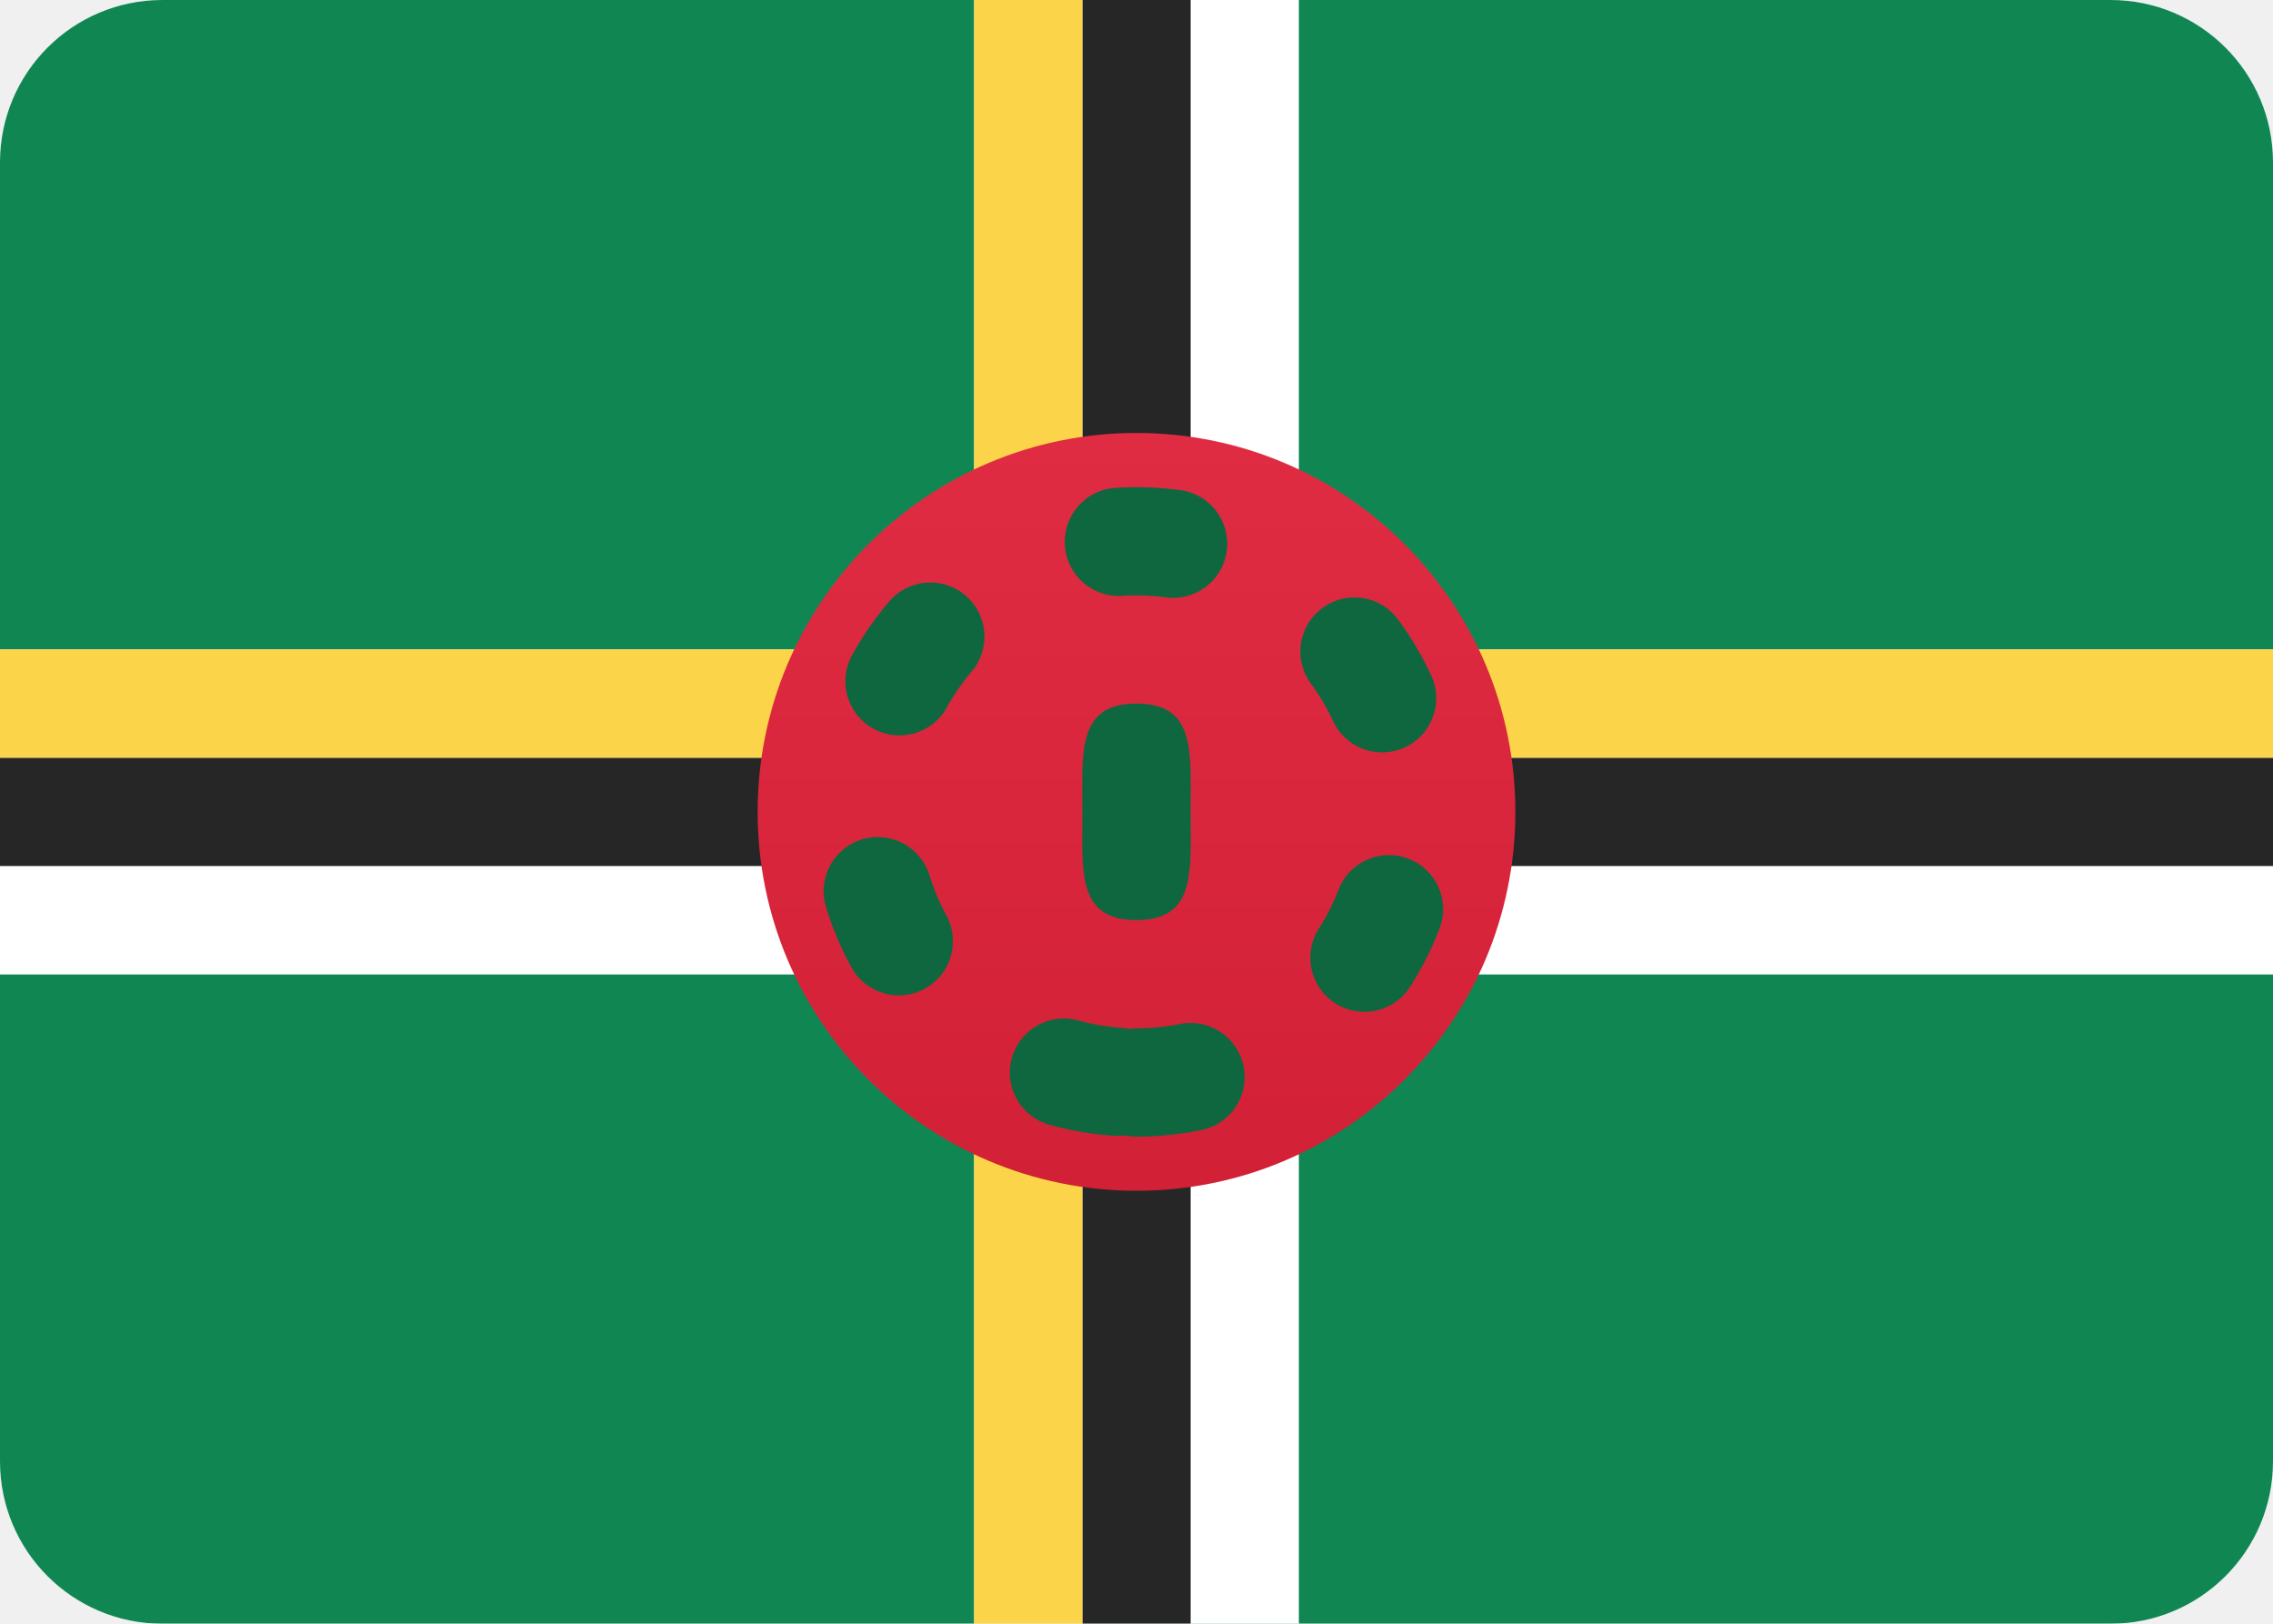
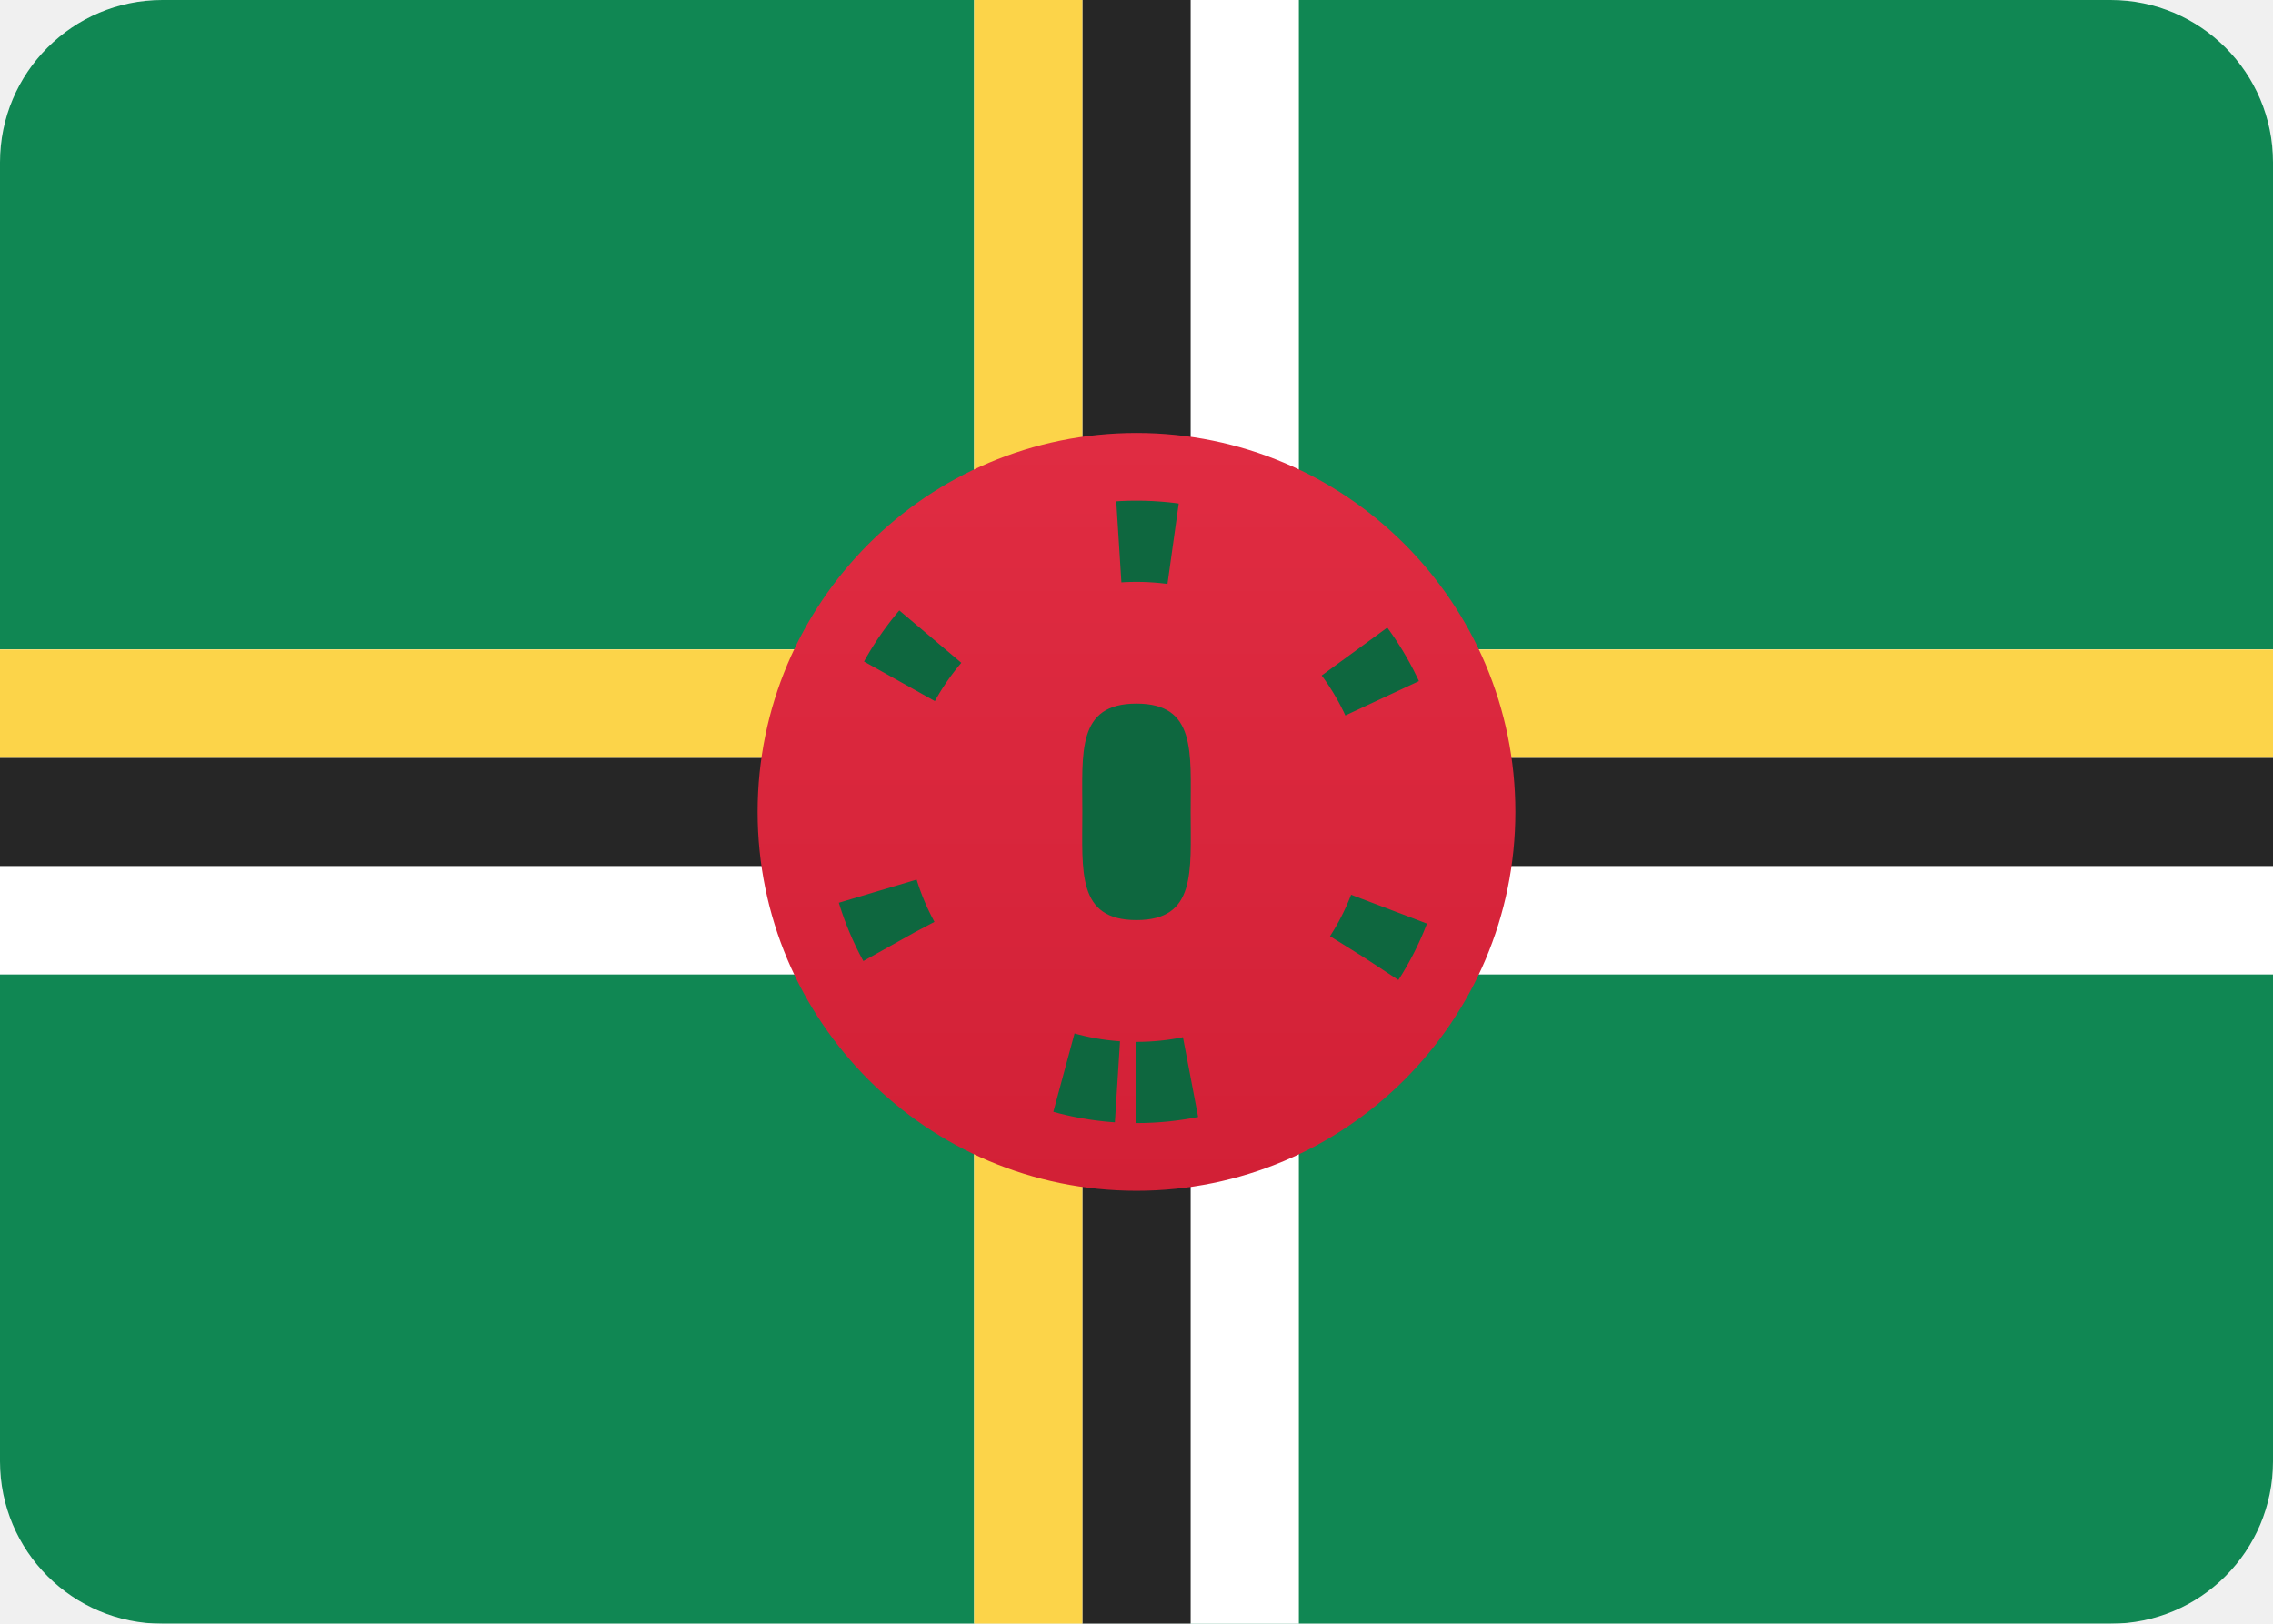
<svg xmlns="http://www.w3.org/2000/svg" width="28" height="20" viewBox="0 0 28 20" fill="none">
  <rect width="28" height="20" rx="2" fill="white" />
  <mask id="mask0" style="mask-type:alpha" maskUnits="userSpaceOnUse" x="0" y="0" width="28" height="20">
    <rect width="28" height="20" rx="2" fill="white" />
  </mask>
  <g mask="url(#mask0)">
    <path fill-rule="evenodd" clip-rule="evenodd" d="M0 8H28V0H0V8Z" fill="#108753" />
    <path fill-rule="evenodd" clip-rule="evenodd" d="M0 20H28V12H0V20Z" fill="#108753" />
    <path fill-rule="evenodd" clip-rule="evenodd" d="M16 20H12V12H0V8H12V0H16V8H28V12H16V20Z" fill="white" />
    <path fill-rule="evenodd" clip-rule="evenodd" d="M14.667 20H13.333V10.667H0V9.333H13.333V0H14.667V9.333H28V10.667H14.667V20Z" fill="#262626" />
    <path fill-rule="evenodd" clip-rule="evenodd" d="M13.333 20H12V9.333H0V8H12V0H13.333V8H28V9.333H13.333V20Z" fill="#FCD449" />
    <path fill-rule="evenodd" clip-rule="evenodd" d="M14 14.667C16.577 14.667 18.667 12.578 18.667 10C18.667 7.423 16.577 5.333 14 5.333C11.423 5.333 9.333 7.423 9.333 10C9.333 12.578 11.423 14.667 14 14.667Z" fill="url(#paint0_linear)" />
-     <path fill-rule="evenodd" clip-rule="evenodd" d="M14 13.333C15.841 13.333 17.333 11.841 17.333 10C17.333 8.159 15.841 6.667 14 6.667C12.159 6.667 10.667 8.159 10.667 10C10.667 11.841 12.159 13.333 14 13.333Z" stroke="#0E673F" stroke-width="1.333" stroke-linecap="round" stroke-dasharray="0.67 2.67" />
+     <path fill-rule="evenodd" clip-rule="evenodd" d="M14 13.333C15.841 13.333 17.333 11.841 17.333 10C17.333 8.159 15.841 6.667 14 6.667C12.159 6.667 10.667 8.159 10.667 10C10.667 11.841 12.159 13.333 14 13.333Z" stroke="#0E673F" strokeWidth="1.333" strokeLinecap="round" stroke-dasharray="0.67 2.67" />
    <path fill-rule="evenodd" clip-rule="evenodd" d="M14 11.333C14.736 11.333 14.667 10.736 14.667 10C14.667 9.263 14.736 8.666 14 8.666C13.264 8.666 13.333 9.263 13.333 10C13.333 10.736 13.264 11.333 14 11.333Z" fill="#0E673F" />
  </g>
  <defs>
    <linearGradient id="paint0_linear" x1="9.333" y1="5.333" x2="9.333" y2="14.667" gradientUnits="userSpaceOnUse">
      <stop stop-color="#E02C42" />
      <stop offset="1" stop-color="#D22036" />
    </linearGradient>
  </defs>
</svg>
